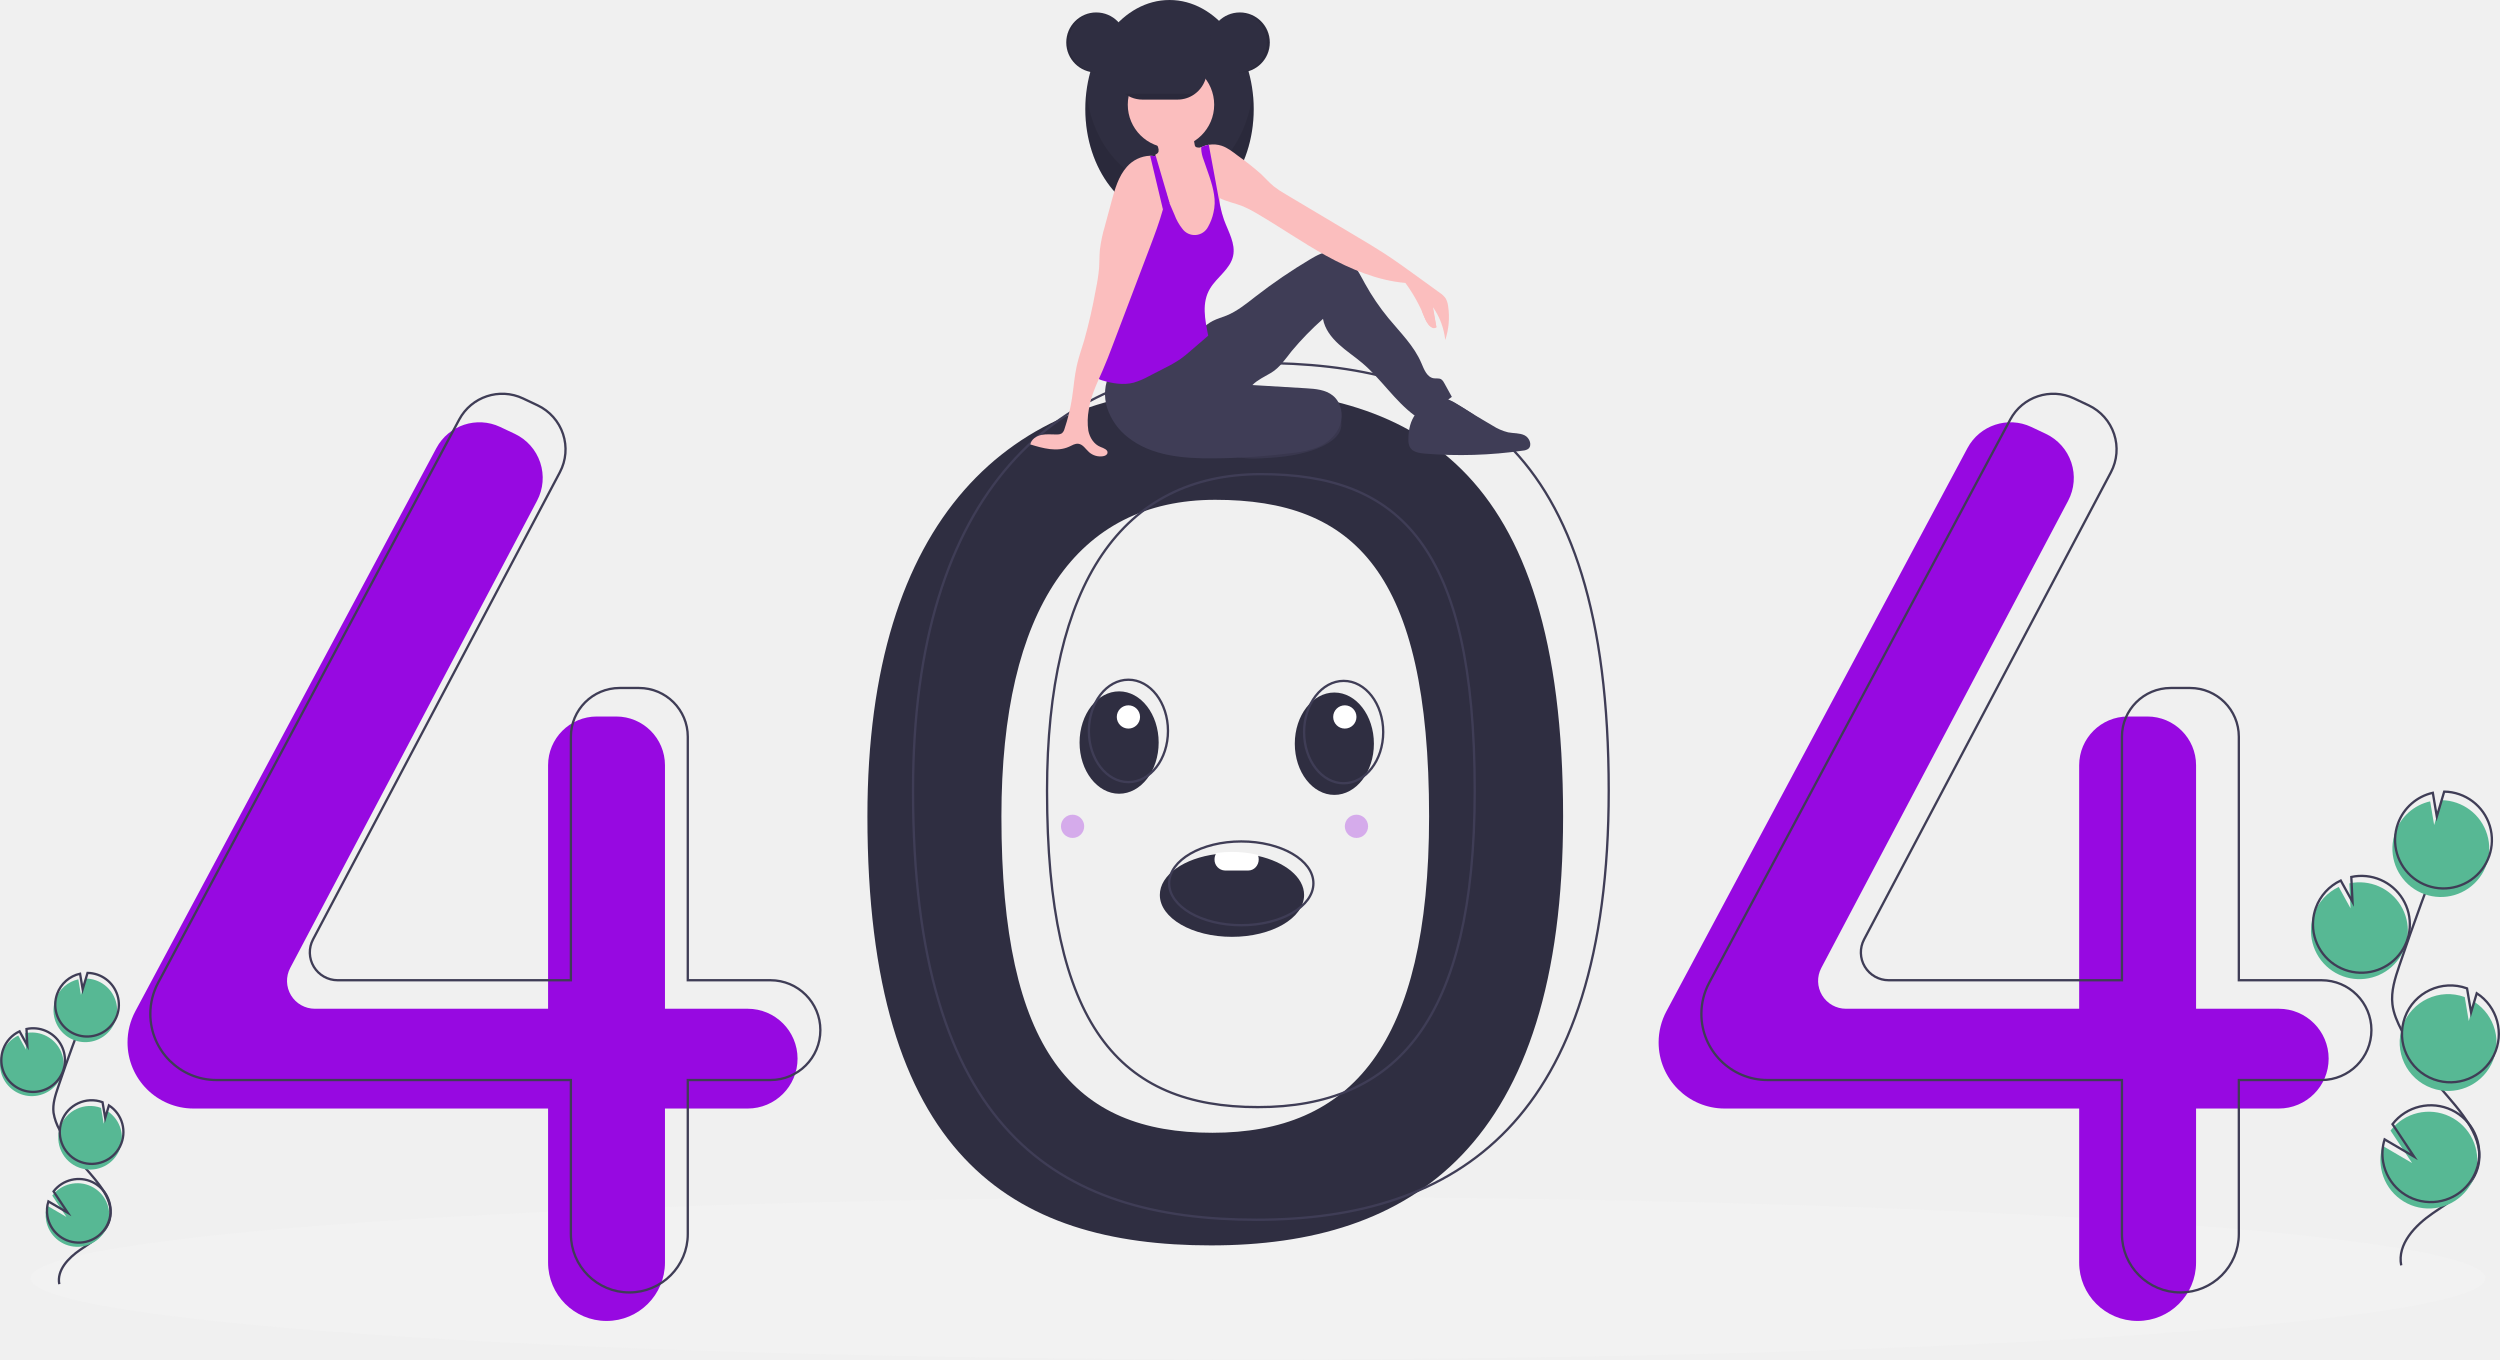
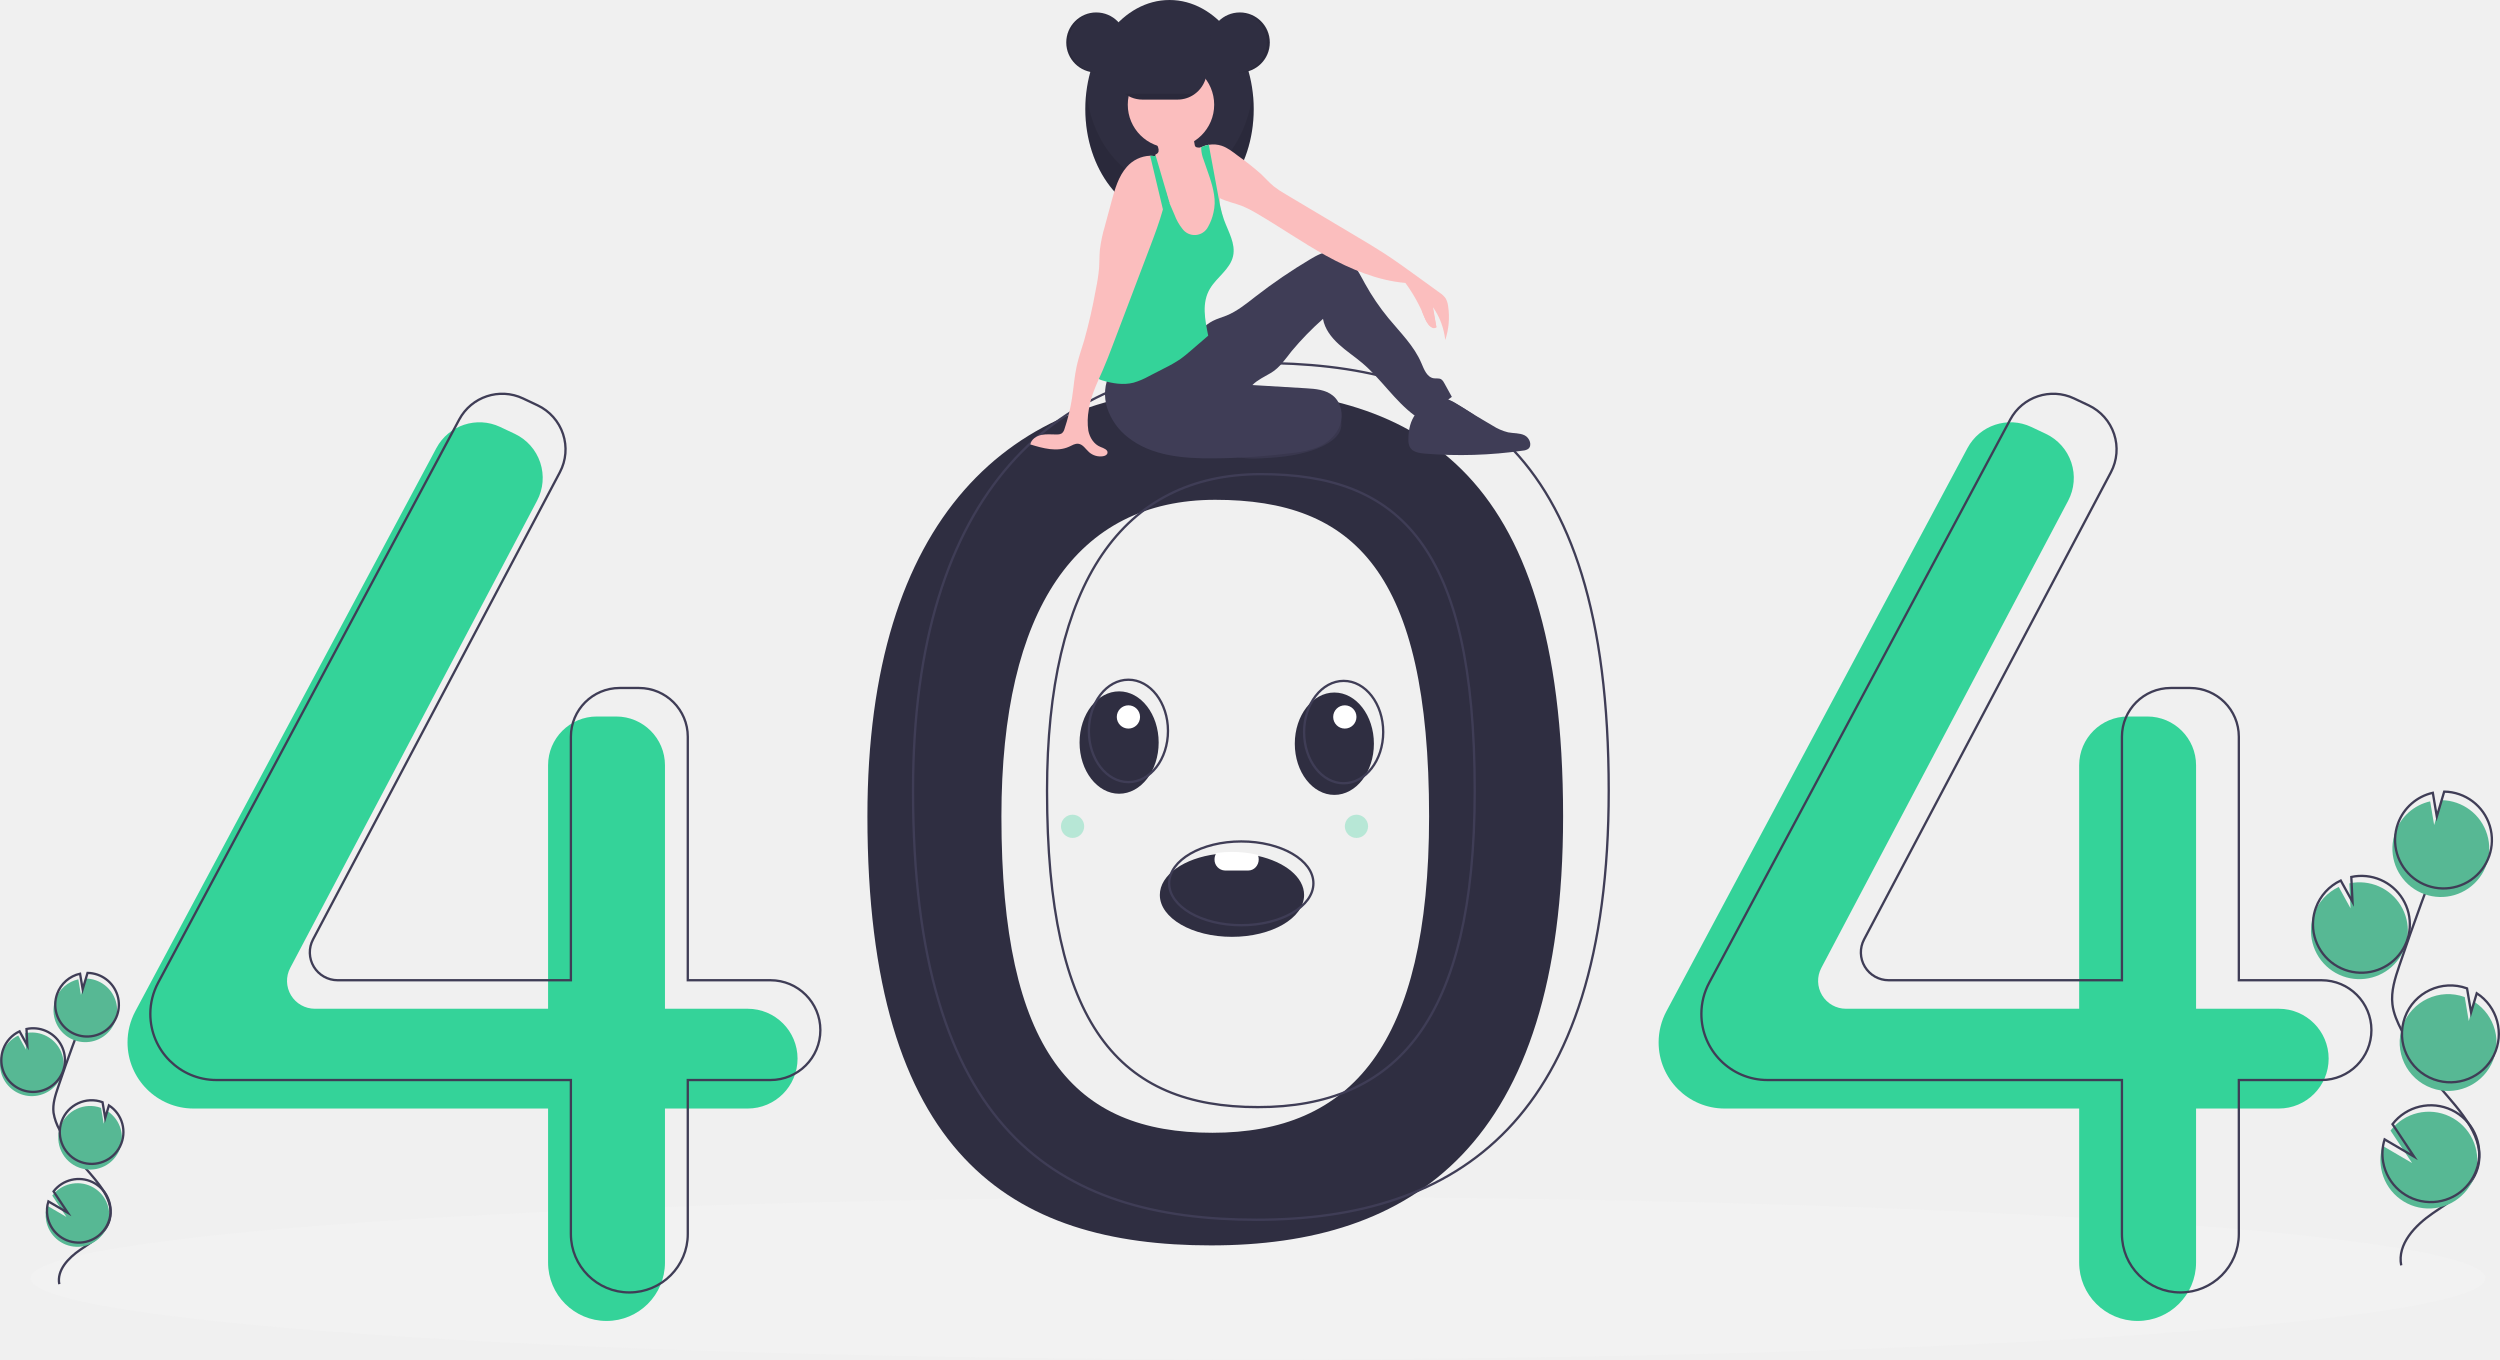
<svg xmlns="http://www.w3.org/2000/svg" id="fd59ce54-f850-4dfc-bc34-dd7d379d600e" data-name="Layer 1" width="1074.392" height="584.231" viewBox="0 0 1074.392 584.231">
  <ellipse cx="540.643" cy="549.309" rx="527.5" ry="34.922" fill="#f2f2f2" />
  <path d="M583.48,324.894c-85.944,0-147.651,55.139-147.651,183.798,0,145.813,61.707,184.411,147.651,184.411s151.327-42.274,151.327-184.411C734.807,356.753,669.424,324.894,583.48,324.894Zm.565,319.808c-59.527,0-90.626-34.923-90.626-135.916,0-89.112,32.372-136.105,91.899-136.105s91.899,30.868,91.899,136.105C677.217,607.234,643.572,644.703,584.045,644.703Z" transform="translate(-63.054 -157.8845)" fill="#2f2e41" />
-   <path d="M384.365,591.401H348.831V486.762A20.956,20.956,0,0,0,327.875,465.806h-8.326a20.956,20.956,0,0,0-20.956,20.956V591.401H198.363a11.963,11.963,0,0,1-10.578-17.552l106.082-200.78A20.956,20.956,0,0,0,284.287,344.33l-6.262-2.957a20.956,20.956,0,0,0-27.429,9.07L121.214,592.475a28.416,28.416,0,0,0-3.356,13.396v0a28.416,28.416,0,0,0,28.416,28.416H298.593v66.167a25.119,25.119,0,0,0,25.119,25.119h0a25.119,25.119,0,0,0,25.119-25.119V634.287h35.534a21.443,21.443,0,0,0,21.443-21.443v0A21.443,21.443,0,0,0,384.365,591.401Z" transform="translate(-63.054 -157.8845)" fill="#9709E1" />
-   <path d="M1042.362,591.401h-35.534V486.762A20.956,20.956,0,0,0,985.872,465.806h-8.326a20.956,20.956,0,0,0-20.956,20.956V591.401H856.359a11.963,11.963,0,0,1-10.578-17.552L951.864,373.069A20.956,20.956,0,0,0,942.284,344.33l-6.262-2.957a20.956,20.956,0,0,0-27.429,9.07L779.211,592.475a28.416,28.416,0,0,0-3.356,13.396v0a28.416,28.416,0,0,0,28.416,28.416H956.589v66.167a25.119,25.119,0,0,0,25.119,25.119h0a25.119,25.119,0,0,0,25.119-25.119V634.287h35.534a21.443,21.443,0,0,0,21.443-21.443v0A21.443,21.443,0,0,0,1042.362,591.401Z" transform="translate(-63.054 -157.8845)" fill="#9709E1" />
+   <path d="M384.365,591.401H348.831V486.762A20.956,20.956,0,0,0,327.875,465.806h-8.326a20.956,20.956,0,0,0-20.956,20.956V591.401H198.363a11.963,11.963,0,0,1-10.578-17.552l106.082-200.78A20.956,20.956,0,0,0,284.287,344.33l-6.262-2.957a20.956,20.956,0,0,0-27.429,9.07L121.214,592.475a28.416,28.416,0,0,0-3.356,13.396v0a28.416,28.416,0,0,0,28.416,28.416H298.593v66.167a25.119,25.119,0,0,0,25.119,25.119h0a25.119,25.119,0,0,0,25.119-25.119V634.287h35.534a21.443,21.443,0,0,0,21.443-21.443v0A21.443,21.443,0,0,0,384.365,591.401Z" transform="translate(-63.054 -157.8845)" fill="#34d399" />
+   <path d="M1042.362,591.401h-35.534V486.762A20.956,20.956,0,0,0,985.872,465.806h-8.326a20.956,20.956,0,0,0-20.956,20.956V591.401H856.359a11.963,11.963,0,0,1-10.578-17.552L951.864,373.069A20.956,20.956,0,0,0,942.284,344.33l-6.262-2.957a20.956,20.956,0,0,0-27.429,9.07L779.211,592.475a28.416,28.416,0,0,0-3.356,13.396v0a28.416,28.416,0,0,0,28.416,28.416H956.589v66.167a25.119,25.119,0,0,0,25.119,25.119h0a25.119,25.119,0,0,0,25.119-25.119V634.287h35.534a21.443,21.443,0,0,0,21.443-21.443v0A21.443,21.443,0,0,0,1042.362,591.401Z" transform="translate(-63.054 -157.8845)" fill="#34d399" />
  <path d="M394.168,579.148H358.634V474.509a20.956,20.956,0,0,0-20.956-20.956h-8.326a20.956,20.956,0,0,0-20.956,20.956V579.148H208.165a11.963,11.963,0,0,1-10.578-17.552L303.67,360.816a20.956,20.956,0,0,0-9.58-28.739l-6.262-2.957a20.956,20.956,0,0,0-27.429,9.07L131.017,580.222a28.416,28.416,0,0,0-3.356,13.396v0a28.416,28.416,0,0,0,28.416,28.416H308.395v66.167a25.119,25.119,0,0,0,25.119,25.119h0a25.119,25.119,0,0,0,25.119-25.119V622.034h35.534a21.443,21.443,0,0,0,21.443-21.443v0A21.443,21.443,0,0,0,394.168,579.148Z" transform="translate(-63.054 -157.8845)" fill="none" stroke="#3f3d56" stroke-miterlimit="10" />
  <path d="M1060.742,579.148h-35.534V474.509a20.956,20.956,0,0,0-20.956-20.956H995.925a20.956,20.956,0,0,0-20.956,20.956V579.148H874.739a11.963,11.963,0,0,1-10.578-17.552L970.244,360.816a20.956,20.956,0,0,0-9.58-28.739l-6.262-2.957a20.956,20.956,0,0,0-27.429,9.07L797.59,580.222a28.416,28.416,0,0,0-3.356,13.396v0a28.416,28.416,0,0,0,28.416,28.416H974.969v66.167a25.119,25.119,0,0,0,25.119,25.119h0a25.119,25.119,0,0,0,25.119-25.119V622.034h35.534a21.443,21.443,0,0,0,21.443-21.443v0A21.443,21.443,0,0,0,1060.742,579.148Z" transform="translate(-63.054 -157.8845)" fill="none" stroke="#3f3d56" stroke-miterlimit="10" />
  <path d="M603.085,313.866c-85.944,0-147.651,55.139-147.651,183.798,0,145.813,61.707,184.411,147.651,184.411s151.327-42.274,151.327-184.411C754.412,345.725,689.029,313.866,603.085,313.866Zm.565,319.808c-59.527,0-90.626-34.923-90.626-135.916,0-89.112,32.372-136.105,91.899-136.105s91.899,30.868,91.899,136.105C696.822,596.206,663.177,633.675,603.65,633.675Z" transform="translate(-63.054 -157.8845)" fill="none" stroke="#3f3d56" stroke-miterlimit="10" />
  <circle cx="471.141" cy="18.25" r="12.901" fill="#2f2e41" />
  <ellipse cx="502.607" cy="46.885" rx="36.186" ry="46.885" fill="#2f2e41" />
  <path d="M565.661,237.494c-18.128,0-33.141-17.271-35.776-39.805a60.976,60.976,0,0,0-.41,7.08c0,25.894,16.201,46.885,36.186,46.885s36.186-20.991,36.186-46.885a60.976,60.976,0,0,0-.41-7.08C598.803,220.224,583.789,237.494,565.661,237.494Z" transform="translate(-63.054 -157.8845)" opacity="0.1" />
  <path d="M639.296,342.073c-.777,3.193-4.128,5.751-7.839,7.538-7.802,3.757-17.425,4.878-26.76,5.254a45.176,45.176,0,0,1-7.144-.132,20.537,20.537,0,0,1-12.251-5.631,1.681,1.681,0,0,1,.044-2.844c4.969-5.459,13.262-8.806,21.616-11.216,6.334-1.827,17.381-6.561,24.29-5.922C637.944,329.739,640.277,338.041,639.296,342.073Z" transform="translate(-63.054 -157.8845)" fill="#3f3d56" />
  <path d="M639.296,342.073c-.777,3.193-4.128,5.751-7.839,7.538-7.802,3.757-17.425,4.878-26.76,5.254a45.176,45.176,0,0,1-7.144-.132,20.537,20.537,0,0,1-12.251-5.631,1.681,1.681,0,0,1,.044-2.844c4.969-5.459,13.262-8.806,21.616-11.216,6.334-1.827,17.381-6.561,24.29-5.922C637.944,329.739,640.277,338.041,639.296,342.073Z" transform="translate(-63.054 -157.8845)" opacity="0.1" />
  <path d="M540.098,318.206a19.77,19.77,0,0,0-1.199,15.075,26.339,26.339,0,0,0,8.829,12.497c10.095,8.092,23.988,9.205,36.925,9.093a284.649,284.649,0,0,0,33.905-2.324,40.538,40.538,0,0,0,11.001-2.554c4.222-1.827,7.933-5.178,9.436-9.526s.436-9.672-3.134-12.574c-3.137-2.55-7.463-2.9-11.498-3.143l-23.088-1.387c2.281-2.308,5.318-3.614,8.096-5.292,3.685-2.226,6.134-5.965,8.813-9.335a129.001,129.001,0,0,1,13.439-13.817c.751,4.31,3.478,7.85,6.687,10.824s6.908,5.368,10.244,8.2c8.079,6.858,13.896,16.167,22.392,22.5a43.829,43.829,0,0,0,16.049-8.012l-3.302-5.981a3.94,3.94,0,0,0-1.245-1.553c-.935-.575-2.14-.279-3.225-.441-2.901-.435-4.168-3.784-5.306-6.487-3.125-7.422-9.108-13.18-14.218-19.404a98.009,98.009,0,0,1-9.996-14.723c-1.717-3.102-3.288-6.331-5.617-9.003s-5.594-4.773-9.139-4.781c-3.132-.007-6.021,1.584-8.714,3.183a230.477,230.477,0,0,0-23.63,16.099c-3.944,3.062-7.863,6.296-12.489,8.174-1.947.79-4,1.331-5.869,2.292-3.273,1.684-5.757,4.534-8.431,7.064C566.277,311.892,553.219,317.738,540.098,318.206Z" transform="translate(-63.054 -157.8845)" fill="#3f3d56" />
  <path d="M588.374,253.983a23.774,23.774,0,0,1-1.734,8.033,10.045,10.045,0,0,1-5.768,5.573,12.375,12.375,0,0,1-5.623.182,10.882,10.882,0,0,1-4.582-1.561c-2.165-1.488-3.244-4.144-3.637-6.743-.393-2.596-.217-5.249-.469-7.863a42.944,42.944,0,0,0-1.202-6.255c-.17-.683-.343-1.362-.513-2.042-.167-.68-.33-1.359-.481-2.039-.138-.639-.267-1.281-.378-1.926-.091-.544-.173-1.092-.233-1.643a18.423,18.423,0,0,0-.809-4.811,14.607,14.607,0,0,0-1.687-2.854c-.286-.409-.563-.818-.818-1.243a5.89,5.89,0,0,1-.972-3.748,3.286,3.286,0,0,1,.148-.601c.025-.076.053-.151.085-.223A1.802,1.802,0,0,0,560.932,223.07a3.433,3.433,0,0,0-.148-1.778,11.318,11.318,0,0,0-.96-2.288c-.264-.478-1.161-1.34-1.167-1.888-.013-1.101,2.14-1.989,3.011-2.423a16.796,16.796,0,0,1,8.597-1.743c1.904.129,3.968.714,5.019,2.31.944,1.438.818,3.301,1.221,4.972a1.471,1.471,0,0,0,.299.664,1.341,1.341,0,0,0,.739.34,4.549,4.549,0,0,0,1.416.057h.003a2.931,2.931,0,0,0,.371-.054,4.957,4.957,0,0,0,2.033-.878q.585-.156,1.18-.255a.251.251,0,0,0,.047-.009c1.576,4.975,1.781,10.308,3.071,15.374.639,2.52,1.554,5.009,1.683,7.602.009.113.013.23.016.346.019.834-.047,1.674-.013,2.505a6.981,6.981,0,0,0,.126,1.114,15.611,15.611,0,0,0,.525,1.743l.009.028c.06.183.116.368.164.554.035.135.066.267.091.403l.003.009A14.938,14.938,0,0,1,588.374,253.983Z" transform="translate(-63.054 -157.8845)" fill="#fbbebe" />
  <circle cx="503.237" cy="44.997" r="18.565" fill="#fbbebe" />
  <path d="M684.157,304.033a30.445,30.445,0,0,0-5.236-14.103q.722,4.295,1.447,8.587a3.214,3.214,0,0,1-3.367-1.035,10.337,10.337,0,0,1-1.765-3.276,67.466,67.466,0,0,0-8.21-14.736c-11.819-.985-23.502-5.884-33.896-11.595-10.396-5.708-20.126-12.552-30.384-18.502a43.573,43.573,0,0,0-5.544-2.832c-3.21-1.287-6.812-1.954-9.855-3.468-.204-.101-.409-.208-.61-.318a12.578,12.578,0,0,1-1.945-1.306,10.344,10.344,0,0,1-.931-.856,20.351,20.351,0,0,1-3.559-5.953c-1.633-3.612-2.215-7.97-3.845-11.583a11.203,11.203,0,0,1,2.502-1.765h.003c.132-.069.264-.135.4-.198a11.94,11.94,0,0,1,2.004-.733q.585-.156,1.18-.255a.251.251,0,0,0,.047-.009,11.566,11.566,0,0,1,5.491.434c2.587.875,4.767,2.621,6.941,4.273a114.02,114.02,0,0,1,10.148,8.049c1.794,1.718,3.43,3.606,5.359,5.167a42.144,42.144,0,0,0,5.057,3.351q15.656,9.327,31.315,18.65c3.534,2.105,7.07,4.21,10.526,6.438,5.249,3.386,10.308,7.055,15.365,10.721q4.47,3.238,8.936,6.479a9.728,9.728,0,0,1,2.533,2.341,8.472,8.472,0,0,1,1.123,3.433A31.387,31.387,0,0,1,684.157,304.033Z" transform="translate(-63.054 -157.8845)" fill="#fbbebe" />
-   <path d="M592.977,267.944c-1.252,5.617-6.929,9.012-9.896,13.946-3.688,6.123-2.184,13.241-.799,20.255q-3.795,3.271-7.593,6.542c-1.397,1.199-2.794,2.404-4.298,3.464a57.351,57.351,0,0,1-6.86,3.94q-3.361,1.728-6.721,3.458a32.128,32.128,0,0,1-6.58,2.788c-4.415,1.133-9.103.34-13.471-.972a6.088,6.088,0,0,1-1.473-.601,2.394,2.394,0,0,1-.699-.632,3.911,3.911,0,0,1-.444-2.539c.444-7.351,2.24-14.547,4.031-21.69a85.26,85.26,0,0,1,3.848-12.577,85.077,85.077,0,0,1,5.415-10.151,68.368,68.368,0,0,1,7.929-11.514,18.479,18.479,0,0,0,3.675-4.739c1.117-2.549.686-5.472.913-8.247a17.148,17.148,0,0,1,1.633-6.007v-.003a17.093,17.093,0,0,1,1.743-2.882q.458,1.067.916,2.13.302.699.598,1.394.387.897.768,1.787,1.1,2.558,2.196,5.113a21.59,21.59,0,0,0,3.335,5.944,6.499,6.499,0,0,0,11.123-.853,21.261,21.261,0,0,0,2.272-6.013,19.215,19.215,0,0,0,.252-7.835c-.758-5.009-2.889-10.126-4.437-14.78a14.945,14.945,0,0,1-1.079-4.871,3.351,3.351,0,0,1,.057-.56c.009-.047.019-.098.028-.145a11.94,11.94,0,0,1,2.004-.733q.585-.156,1.18-.255,2.044,11.064,4.094,22.127c.032.173.066.346.098.522.195,1.057.393,2.115.614,3.169.198.957.412,1.91.651,2.857l.009.028c.082.321.167.639.255.957l.003.009c.242.868.513,1.731.818,2.58C590.938,257.475,594.164,262.629,592.977,267.944Z" transform="translate(-63.054 -157.8845)" fill="#9709E1" />
+   <path d="M592.977,267.944c-1.252,5.617-6.929,9.012-9.896,13.946-3.688,6.123-2.184,13.241-.799,20.255q-3.795,3.271-7.593,6.542c-1.397,1.199-2.794,2.404-4.298,3.464a57.351,57.351,0,0,1-6.86,3.94q-3.361,1.728-6.721,3.458a32.128,32.128,0,0,1-6.58,2.788c-4.415,1.133-9.103.34-13.471-.972a6.088,6.088,0,0,1-1.473-.601,2.394,2.394,0,0,1-.699-.632,3.911,3.911,0,0,1-.444-2.539c.444-7.351,2.24-14.547,4.031-21.69a85.26,85.26,0,0,1,3.848-12.577,85.077,85.077,0,0,1,5.415-10.151,68.368,68.368,0,0,1,7.929-11.514,18.479,18.479,0,0,0,3.675-4.739c1.117-2.549.686-5.472.913-8.247a17.148,17.148,0,0,1,1.633-6.007v-.003a17.093,17.093,0,0,1,1.743-2.882q.458,1.067.916,2.13.302.699.598,1.394.387.897.768,1.787,1.1,2.558,2.196,5.113a21.59,21.59,0,0,0,3.335,5.944,6.499,6.499,0,0,0,11.123-.853,21.261,21.261,0,0,0,2.272-6.013,19.215,19.215,0,0,0,.252-7.835c-.758-5.009-2.889-10.126-4.437-14.78a14.945,14.945,0,0,1-1.079-4.871,3.351,3.351,0,0,1,.057-.56c.009-.047.019-.098.028-.145a11.94,11.94,0,0,1,2.004-.733q.585-.156,1.18-.255,2.044,11.064,4.094,22.127c.032.173.066.346.098.522.195,1.057.393,2.115.614,3.169.198.957.412,1.91.651,2.857l.009.028c.082.321.167.639.255.957l.003.009c.242.868.513,1.731.818,2.58C590.938,257.475,594.164,262.629,592.977,267.944Z" transform="translate(-63.054 -157.8845)" fill="#34d399" />
  <path d="M668.321,346.877a6.583,6.583,0,0,0,.61,3.143c1.162,2.124,3.95,2.606,6.362,2.805a188.377,188.377,0,0,0,42.266-1.288,4.886,4.886,0,0,0,2.151-.668c1.99-1.395.763-4.795-1.41-5.884s-4.751-.826-7.135-1.297a22.479,22.479,0,0,1-6.678-2.896q-7.252-4.167-14.293-8.688c-2.795-1.795-6.093-3.71-9.24-2.646C672.43,332.343,668.265,337.681,668.321,346.877Z" transform="translate(-63.054 -157.8845)" fill="#3f3d56" />
  <path d="M564.437,240.874v.003c-.022.132-.044.261-.072.39-.035.214-.076.431-.116.645-.39,1.998-.868,3.987-1.419,5.963-1.51,5.459-3.534,10.831-5.541,16.123q-8.081,21.287-16.164,42.577c-1.359,3.575-2.716,7.152-4.261,10.654-.516,1.167-1.048,2.344-1.576,3.534-1.894,4.257-3.713,8.653-4.317,13.184a27.45,27.45,0,0,0-.192,9.04c.604,2.97,2.407,5.872,5.23,6.97,1.378.538,3.351,1.259,2.974,2.69-.204.787-1.098,1.171-1.901,1.303a7.312,7.312,0,0,1-5.966-1.718c-1.507-1.337-2.665-3.417-4.67-3.641-1.388-.151-2.665.68-3.936,1.262-5.186,2.369-11.227.711-16.674-.972.428-2.206,2.643-3.66,4.843-4.1,2.199-.444,4.474-.129,6.718-.189a3.51,3.51,0,0,0,2.042-.525,3.705,3.705,0,0,0,1.101-1.882,78.964,78.964,0,0,0,3.213-13.147c.724-4.666,1.026-9.405,2.058-14.015.802-3.597,2.042-7.08,3.106-10.61a224.682,224.682,0,0,0,5.06-22.077,78.02,78.02,0,0,0,1.425-9.368c.179-2.612.094-5.236.346-7.838a60.888,60.888,0,0,1,2.111-9.997q1.444-5.348,2.885-10.689c1.425-5.271,2.955-10.746,6.567-14.843a13.962,13.962,0,0,1,10.028-4.789,9.882,9.882,0,0,1,2.13.23c.116.028.233.057.349.088a8.634,8.634,0,0,1,2.174.9c1.114-.708,1.68-.459,2.42.632a6.973,6.973,0,0,1,.881,3.795A52.424,52.424,0,0,1,564.437,240.874Z" transform="translate(-63.054 -157.8845)" fill="#fbbebe" />
-   <path d="M565.661,245.046l-.047.047-.255.255-2.53,2.527-1.24-5.208-4.251-17.854a9.882,9.882,0,0,1,2.13.23,3.286,3.286,0,0,1,.148-.601l.201.689,1.441,4.902,2.728,9.308.45,1.532v.003Z" transform="translate(-63.054 -157.8845)" fill="#9709E1" />
+   <path d="M565.661,245.046l-.047.047-.255.255-2.53,2.527-1.24-5.208-4.251-17.854a9.882,9.882,0,0,1,2.13.23,3.286,3.286,0,0,1,.148-.601l.201.689,1.441,4.902,2.728,9.308.45,1.532v.003Z" transform="translate(-63.054 -157.8845)" fill="#34d399" />
  <path d="M581.715,188.087a12.582,12.582,0,0,1-3.7,8.896,12.314,12.314,0,0,1-1.36,1.176,12.528,12.528,0,0,1-7.536,2.524H554.023a12.59,12.59,0,0,1,0-25.18h15.096A12.629,12.629,0,0,1,581.715,188.087Z" transform="translate(-63.054 -157.8845)" fill="#2f2e41" />
  <circle cx="532.815" cy="18.25" r="12.901" fill="#2f2e41" />
  <path d="M595.554,163.234c-.158,0-.315.006-.472.012a12.898,12.898,0,0,1,0,25.778c.157.006.314.012.472.012a12.901,12.901,0,1,0,0-25.802Z" transform="translate(-63.054 -157.8845)" opacity="0.1" />
  <path d="M534.195,163.234c.158,0,.315.006.472.012a12.898,12.898,0,0,0,0,25.778c-.157.006-.314.012-.472.012a12.901,12.901,0,0,1,0-25.802Z" transform="translate(-63.054 -157.8845)" opacity="0.1" />
  <path d="M576.655,198.159a12.528,12.528,0,0,1-7.536,2.524H554.023a12.528,12.528,0,0,1-7.536-2.524Z" transform="translate(-63.054 -157.8845)" opacity="0.1" />
  <path d="M674.14,291.64s3.252,9.372,6.229,6.876L677.996,286.267Z" transform="translate(-63.054 -157.8845)" fill="#fbbebe" />
  <path d="M1069.918,577.434a20.813,20.813,0,1,0,2.772-39.915l.521,10.712-5.068-9.18a20.734,20.734,0,0,0-10.684,11.723,20.408,20.408,0,0,0-1.197,5.63A20.809,20.809,0,0,0,1069.918,577.434Z" transform="translate(-63.054 -157.8845)" fill="#57b894" />
  <path d="M1094.995,701.678c-1.789-9.11,5.963-17.187,13.621-22.437s16.605-10.408,19.218-19.317c3.755-12.804-7.43-24.53-16.136-34.642a125.3,125.3,0,0,1-16.524-24.557c-1.811-3.533-3.476-7.225-3.952-11.166-.686-5.675,1.137-11.323,2.974-16.737q9.179-27.052,19.628-53.65" transform="translate(-63.054 -157.8845)" fill="none" stroke="#3f3d56" stroke-miterlimit="10" />
  <path d="M1070.775,574.676a20.813,20.813,0,1,0,2.772-39.915l.521,10.712-5.068-9.18a20.734,20.734,0,0,0-10.684,11.723,20.408,20.408,0,0,0-1.197,5.63A20.809,20.809,0,0,0,1070.775,574.676Z" transform="translate(-63.054 -157.8845)" fill="none" stroke="#3f3d56" stroke-miterlimit="10" />
  <path d="M1092.451,515.473a20.788,20.788,0,0,1,14.98-13.198l1.714,10.184,3.177-10.696a20.81,20.81,0,1,1-19.871,13.71Z" transform="translate(-63.054 -157.8845)" fill="#57b894" />
  <path d="M1093.594,511.795a20.788,20.788,0,0,1,14.98-13.198l1.714,10.184,3.177-10.696a20.81,20.81,0,1,1-19.871,13.71Z" transform="translate(-63.054 -157.8845)" fill="none" stroke="#3f3d56" stroke-miterlimit="10" />
  <path d="M1108.045,625.489a20.81,20.81,0,0,0,18.419-37.023l-2.441,8.219-1.731-10.304a.362.362,0,0,0-.053-.02,20.811,20.811,0,1,0-14.194,39.127Z" transform="translate(-63.054 -157.8845)" fill="#57b894" />
  <path d="M1109.035,621.764a20.81,20.81,0,0,0,18.419-37.023l-2.441,8.219-1.731-10.304a.362.362,0,0,0-.053-.02,20.811,20.811,0,1,0-14.194,39.127Z" transform="translate(-63.054 -157.8845)" fill="none" stroke="#3f3d56" stroke-miterlimit="10" />
  <path d="M1086.378,660.051a20.801,20.801,0,1,0,4.011-16.297l9.273,13.957-12.67-7.408A20.616,20.616,0,0,0,1086.378,660.051Z" transform="translate(-63.054 -157.8845)" fill="#57b894" />
  <path d="M1087.235,657.294a20.801,20.801,0,1,0,4.011-16.297l9.273,13.957-12.67-7.408A20.616,20.616,0,0,0,1087.235,657.294Z" transform="translate(-63.054 -157.8845)" fill="none" stroke="#3f3d56" stroke-miterlimit="10" />
  <path d="M72.061,628.133a13.674,13.674,0,1,0,1.821-26.225l.342,7.038-3.33-6.032a13.623,13.623,0,0,0-7.019,7.702,13.409,13.409,0,0,0-.787,3.699A13.672,13.672,0,0,0,72.061,628.133Z" transform="translate(-63.054 -157.8845)" fill="#57b894" />
  <path d="M88.538,709.763c-1.175-5.986,3.918-11.292,8.949-14.741s10.91-6.838,12.626-12.692c2.467-8.412-4.882-16.117-10.601-22.76A82.324,82.324,0,0,1,88.656,643.436a22.21,22.21,0,0,1-2.597-7.336c-.451-3.729.747-7.439,1.954-10.996q6.031-17.773,12.896-35.249" transform="translate(-63.054 -157.8845)" fill="none" stroke="#3f3d56" stroke-miterlimit="10" />
  <path d="M72.625,626.321a13.674,13.674,0,1,0,1.821-26.225l.342,7.038L71.458,601.103a13.623,13.623,0,0,0-7.019,7.702,13.409,13.409,0,0,0-.787,3.699A13.672,13.672,0,0,0,72.625,626.321Z" transform="translate(-63.054 -157.8845)" fill="none" stroke="#3f3d56" stroke-miterlimit="10" />
  <path d="M86.866,587.423a13.658,13.658,0,0,1,9.842-8.671l1.126,6.691,2.087-7.027a13.673,13.673,0,1,1-13.055,9.007Z" transform="translate(-63.054 -157.8845)" fill="#57b894" />
  <path d="M87.617,585.007a13.658,13.658,0,0,1,9.842-8.671l1.126,6.691L100.673,576a13.673,13.673,0,1,1-13.055,9.007Z" transform="translate(-63.054 -157.8845)" fill="none" stroke="#3f3d56" stroke-miterlimit="10" />
  <path d="M97.112,659.706a13.673,13.673,0,0,0,12.102-24.325l-1.604,5.4-1.137-6.77a.238.238,0,0,0-.035-.013,13.673,13.673,0,1,0-9.326,25.707Z" transform="translate(-63.054 -157.8845)" fill="#57b894" />
  <path d="M97.762,657.259a13.673,13.673,0,0,0,12.102-24.325l-1.604,5.4-1.137-6.77a.238.238,0,0,0-.035-.013,13.673,13.673,0,1,0-9.326,25.707Z" transform="translate(-63.054 -157.8845)" fill="none" stroke="#3f3d56" stroke-miterlimit="10" />
  <path d="M82.876,682.414a13.667,13.667,0,1,0,2.635-10.708l6.092,9.17-8.324-4.867A13.545,13.545,0,0,0,82.876,682.414Z" transform="translate(-63.054 -157.8845)" fill="#57b894" />
  <path d="M83.439,680.602a13.667,13.667,0,1,0,2.635-10.708l6.092,9.17-8.324-4.867A13.545,13.545,0,0,0,83.439,680.602Z" transform="translate(-63.054 -157.8845)" fill="none" stroke="#3f3d56" stroke-miterlimit="10" />
  <ellipse cx="480.946" cy="319.115" rx="17" ry="22" fill="#2f2e41" />
  <ellipse cx="573.446" cy="319.615" rx="17" ry="22" fill="#2f2e41" />
  <path d="M623.5,542.5c0,9.94-13.88,18-31,18s-31-8.06-31-18c0-8.61,10.41-15.81,24.32-17.57a50.104,50.104,0,0,1,6.68-.43,50.699,50.699,0,0,1,11.13,1.2C615.25,528.29,623.5,534.84,623.5,542.5Z" transform="translate(-63.054 -157.8845)" fill="#2f2e41" />
  <ellipse cx="484.946" cy="314.115" rx="17" ry="22" fill="none" stroke="#3f3d56" stroke-miterlimit="10" />
  <ellipse cx="577.446" cy="314.615" rx="17" ry="22" fill="none" stroke="#3f3d56" stroke-miterlimit="10" />
  <ellipse cx="533.446" cy="379.615" rx="31" ry="18" fill="none" stroke="#3f3d56" stroke-miterlimit="10" />
  <path d="M604,527.2a4.937,4.937,0,0,1-1.32,3.392A4.339,4.339,0,0,1,599.5,532h-10a4.664,4.664,0,0,1-4.5-4.8,4.905,4.905,0,0,1,.82-2.741A47.02,47.02,0,0,1,592.5,524a47.665,47.665,0,0,1,11.13,1.28A5.067,5.067,0,0,1,604,527.2Z" transform="translate(-63.054 -157.8845)" fill="#fff" />
  <circle cx="484.946" cy="308.115" r="5" fill="#fff" />
  <circle cx="577.946" cy="308.115" r="5" fill="#fff" />
-   <circle cx="582.946" cy="355.115" r="5" fill="#9709E1" opacity="0.3" />
-   <circle cx="460.946" cy="355.115" r="5" fill="#9709E1" opacity="0.3" />
+   <circle cx="582.946" cy="355.115" r="5" fill="#34d399" opacity="0.3" />
+   <circle cx="460.946" cy="355.115" r="5" fill="#34d399" opacity="0.3" />
</svg>
